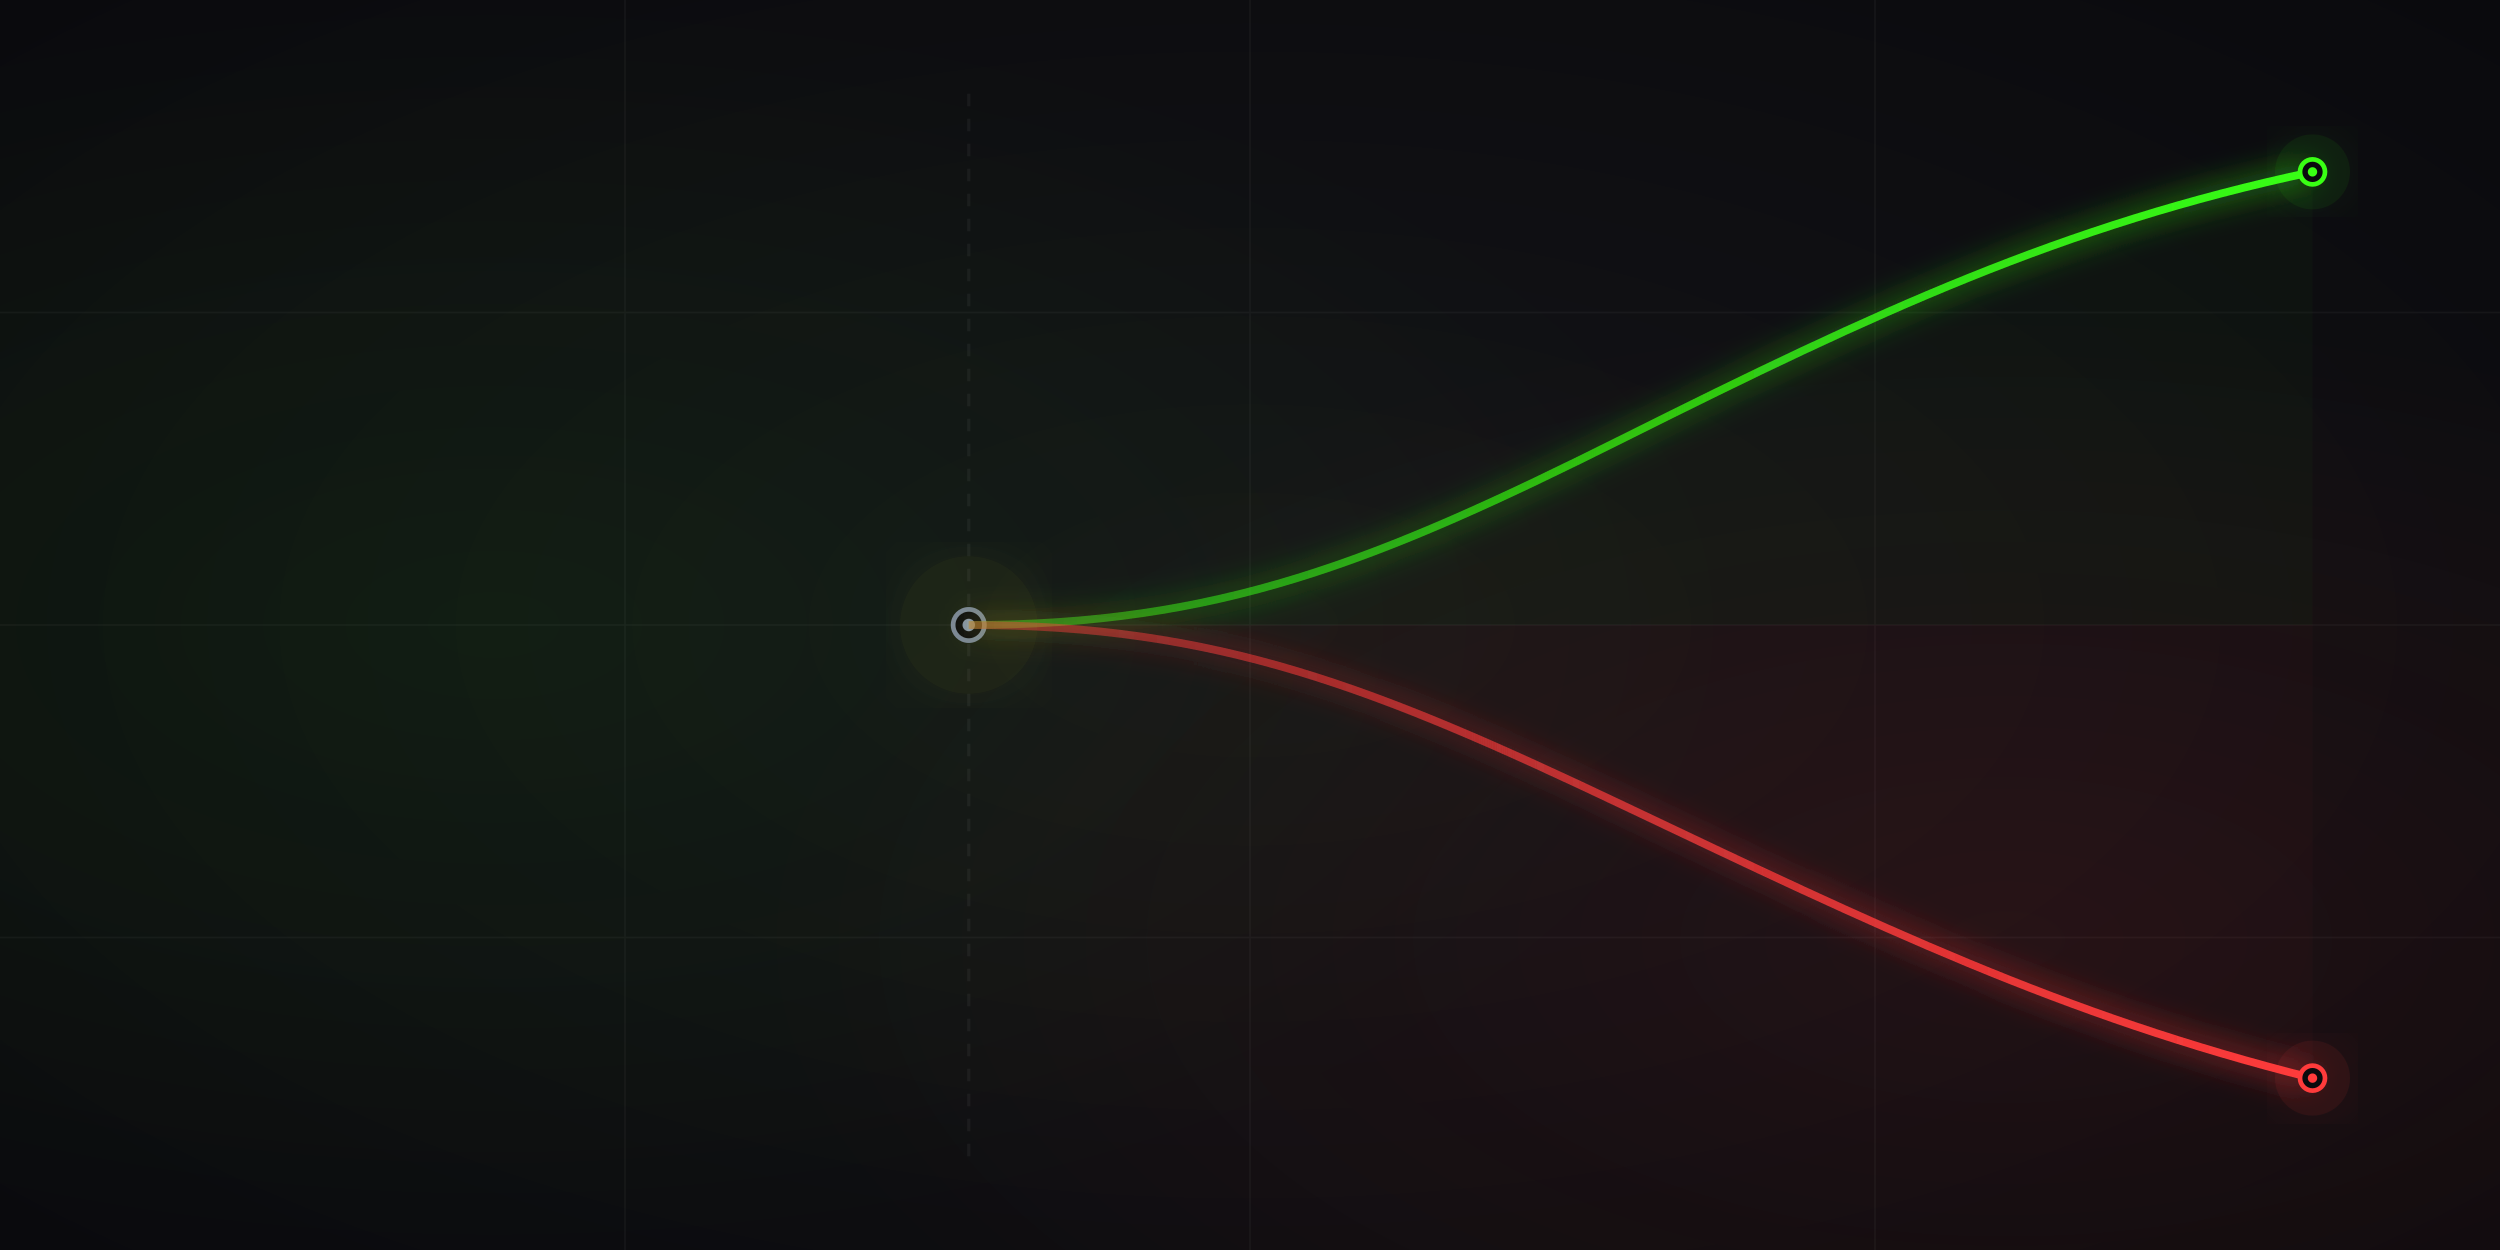
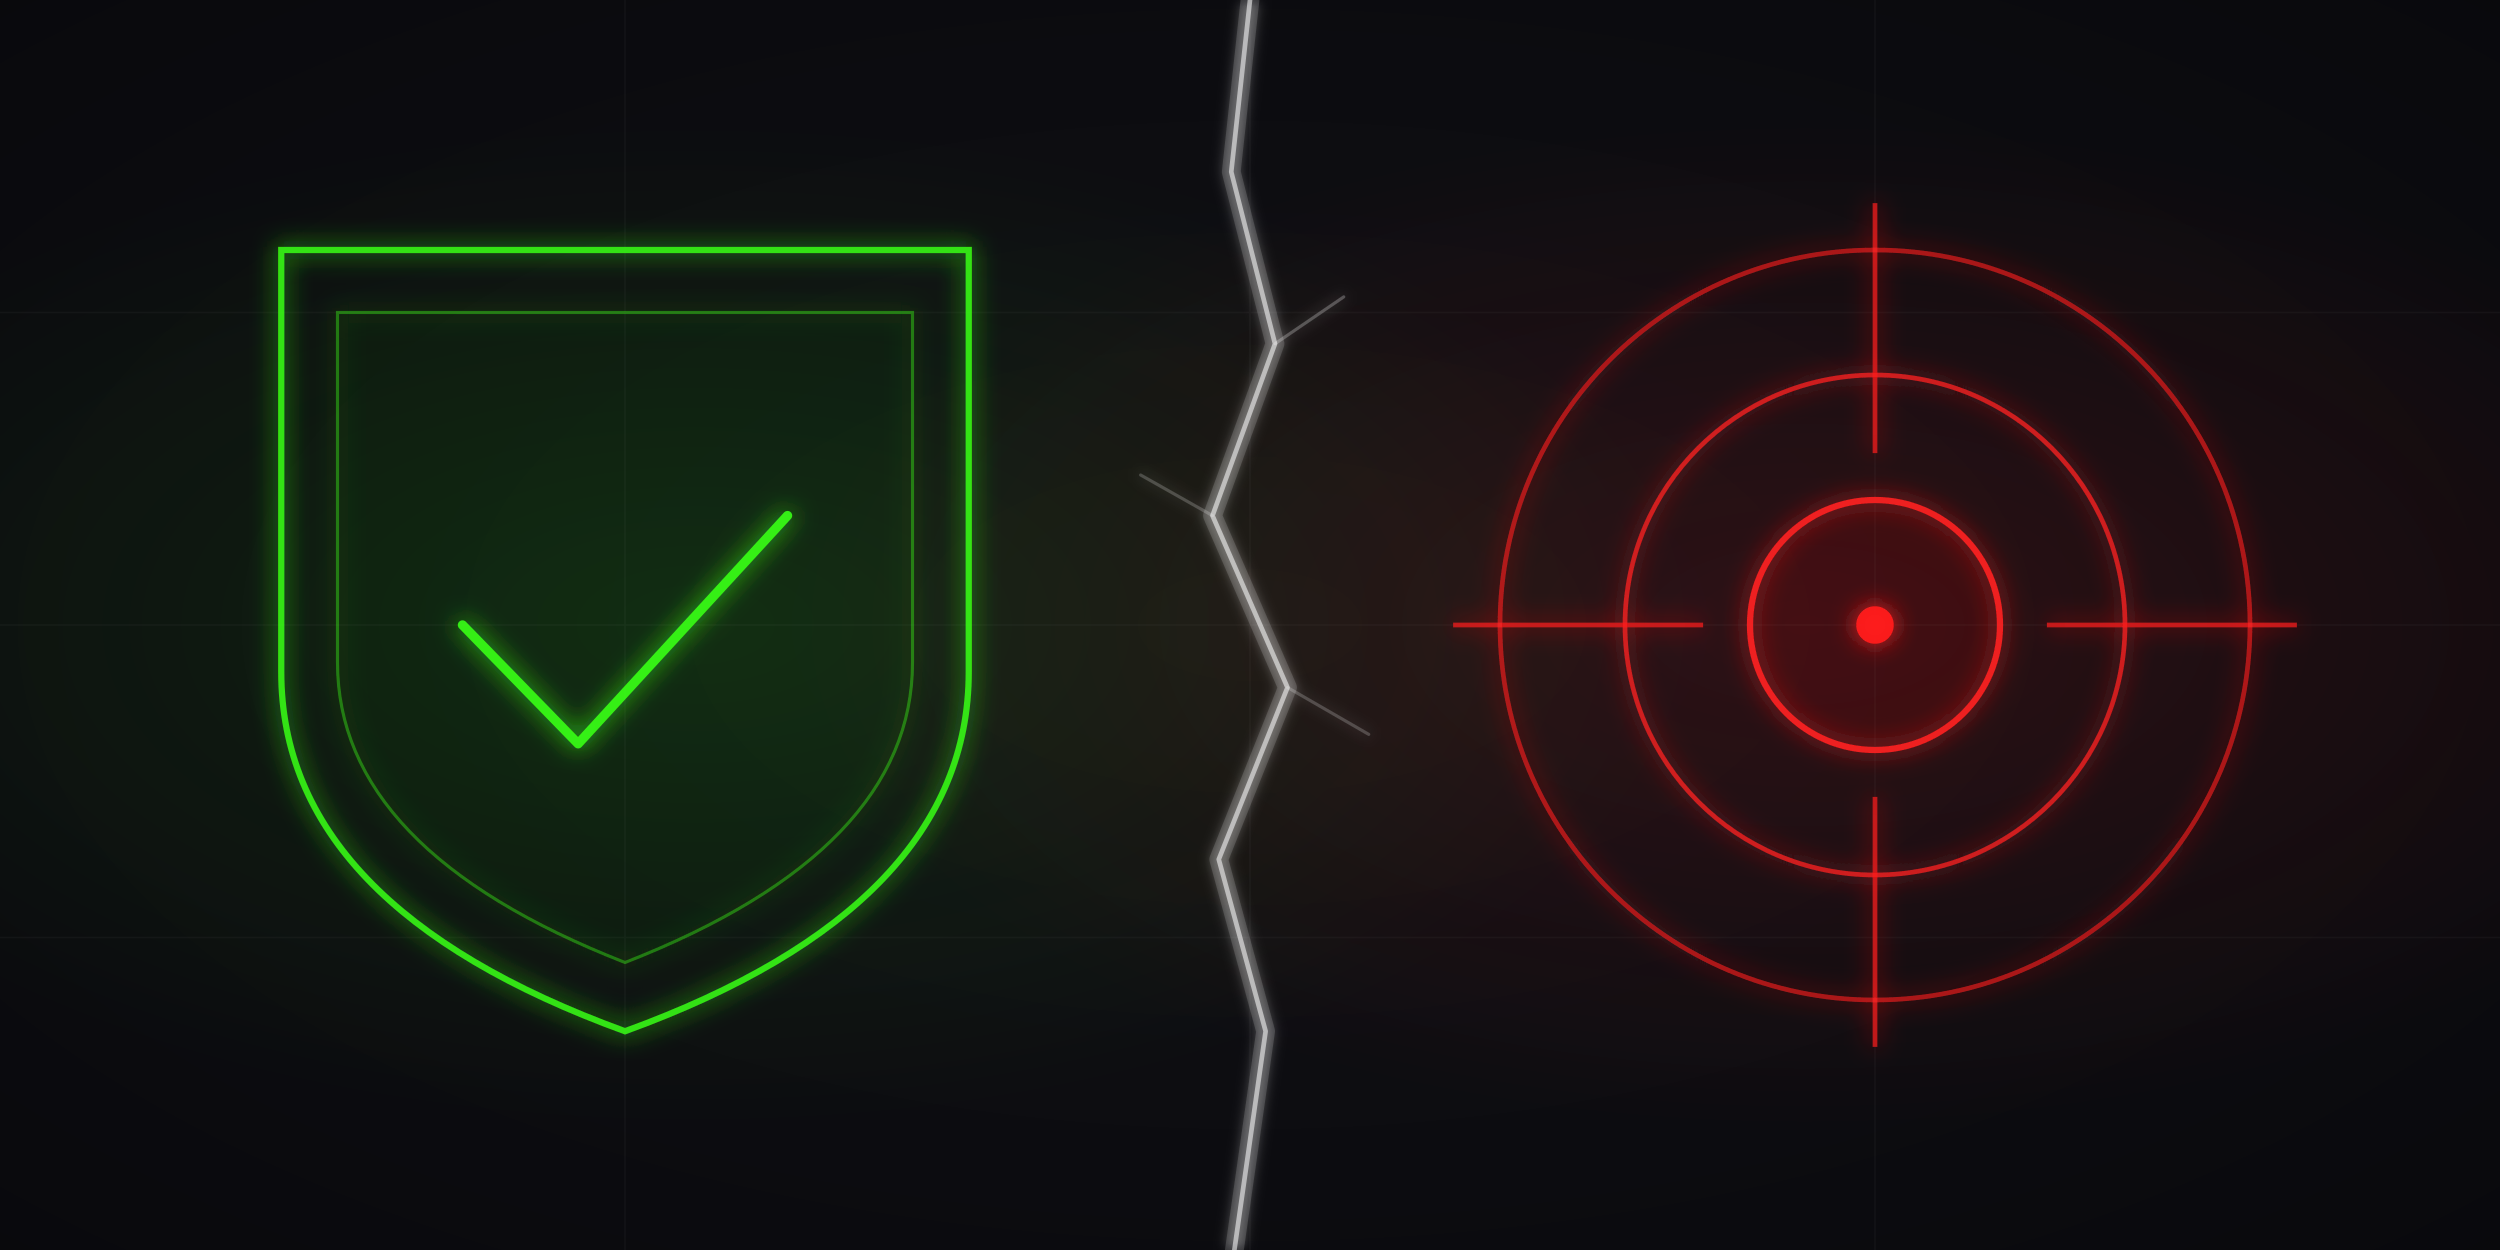
<svg xmlns="http://www.w3.org/2000/svg" viewBox="0 0 800 400" width="800" height="400">
  <defs>
-     <radialGradient id="bg" cx="50%" cy="50%" r="70%">
-       <stop offset="0%" stop-color="#141418" />
-       <stop offset="100%" stop-color="#0a0a0d" />
+     <radialGradient id="bg" cx="50%" cy="50%" r="80%">
+       <stop offset="0%" stop-color="#111116" />
+       <stop offset="100%" stop-color="#08080b" />
    </radialGradient>
-     <radialGradient id="glow-left" cx="20%" cy="50%" r="50%">
-       <stop offset="0%" stop-color="#39ff14" stop-opacity="0.06" />
+     <radialGradient id="glow-left" cx="28%" cy="50%" r="40%">
+       <stop offset="0%" stop-color="#39ff14" stop-opacity="0.10" />
      <stop offset="100%" stop-color="#39ff14" stop-opacity="0" />
    </radialGradient>
-     <radialGradient id="glow-right" cx="80%" cy="75%" r="50%">
-       <stop offset="0%" stop-color="#ff3b3b" stop-opacity="0.08" />
-       <stop offset="100%" stop-color="#ff3b3b" stop-opacity="0" />
+     <radialGradient id="glow-right" cx="72%" cy="50%" r="40%">
+       <stop offset="0%" stop-color="#ff2020" stop-opacity="0.13" />
+       <stop offset="100%" stop-color="#ff2020" stop-opacity="0" />
    </radialGradient>
-     <linearGradient id="line-green" x1="0%" y1="0%" x2="100%" y2="0%">
-       <stop offset="0%" stop-color="#39ff14" stop-opacity="0.4" />
-       <stop offset="100%" stop-color="#39ff14" stop-opacity="1" />
-     </linearGradient>
-     <linearGradient id="line-red" x1="0%" y1="0%" x2="100%" y2="0%">
-       <stop offset="0%" stop-color="#ff3b3b" stop-opacity="0.4" />
-       <stop offset="100%" stop-color="#ff3b3b" stop-opacity="1" />
-     </linearGradient>
-     <linearGradient id="line-entry" x1="0%" y1="0%" x2="100%" y2="0%">
-       <stop offset="0%" stop-color="#64748b" stop-opacity="0.3" />
-       <stop offset="100%" stop-color="#64748b" stop-opacity="0.7" />
-     </linearGradient>
-     <filter id="glow-green">
-       <feGaussianBlur stdDeviation="5" result="blur" />
+     <filter id="f-green" x="-50%" y="-50%" width="200%" height="200%">
+       <feGaussianBlur stdDeviation="4" result="b" />
      <feMerge>
-         <feMergeNode in="blur" />
+         <feMergeNode in="b" />
        <feMergeNode in="SourceGraphic" />
      </feMerge>
    </filter>
-     <filter id="glow-red">
-       <feGaussianBlur stdDeviation="5" result="blur" />
+     <filter id="f-red" x="-50%" y="-50%" width="200%" height="200%">
+       <feGaussianBlur stdDeviation="4" result="b" />
      <feMerge>
-         <feMergeNode in="blur" />
+         <feMergeNode in="b" />
        <feMergeNode in="SourceGraphic" />
      </feMerge>
    </filter>
-     <filter id="glow-dot">
-       <feGaussianBlur stdDeviation="10" result="blur" />
+     <filter id="f-crack" x="-20%" y="-20%" width="140%" height="140%">
+       <feGaussianBlur stdDeviation="2" result="b" />
      <feMerge>
-         <feMergeNode in="blur" />
+         <feMergeNode in="b" />
        <feMergeNode in="SourceGraphic" />
      </feMerge>
    </filter>
+     <clipPath id="clip-left">
+       <polygon points="0,0 400,0 380,400 0,400" />
+     </clipPath>
+     <clipPath id="clip-right">
+       <polygon points="420,0 800,0 800,400 400,400" />
+     </clipPath>
  </defs>
  <rect width="800" height="400" fill="url(#bg)" />
  <rect width="800" height="400" fill="url(#glow-left)" />
  <rect width="800" height="400" fill="url(#glow-right)" />
-   <g opacity="0.04" stroke="#ffffff" stroke-width="0.5">
+   <g opacity="0.035" stroke="#ffffff" stroke-width="0.5">
    <line x1="0" y1="100" x2="800" y2="100" />
    <line x1="0" y1="200" x2="800" y2="200" />
    <line x1="0" y1="300" x2="800" y2="300" />
    <line x1="200" y1="0" x2="200" y2="400" />
    <line x1="400" y1="0" x2="400" y2="400" />
    <line x1="600" y1="0" x2="600" y2="400" />
  </g>
-   <path d="M 60,200 C 140,200 200,200 310,200" fill="none" stroke="url(#line-entry)" stroke-width="2" />
-   <circle cx="310" cy="200" r="22" fill="#39ff14" opacity="0.04" filter="url(#glow-dot)" />
-   <circle cx="310" cy="200" r="22" fill="#ff3b3b" opacity="0.04" filter="url(#glow-dot)" />
-   <circle cx="310" cy="200" r="5" fill="#0a0a0d" stroke="#94a3b8" stroke-width="1.5" opacity="0.8" />
-   <circle cx="310" cy="200" r="2" fill="#94a3b8" opacity="0.9" />
-   <path d="M 310,200 C 390,200 440,180 520,140 C 600,100 660,72 740,55" fill="none" stroke="url(#line-green)" stroke-width="2.5" filter="url(#glow-green)" />
-   <path d="M 310,200 C 390,200 440,180 520,140 C 600,100 660,72 740,55 L 740,200 L 310,200 Z" fill="#39ff14" opacity="0.025" />
-   <circle cx="740" cy="55" r="12" fill="#39ff14" opacity="0.08" filter="url(#glow-dot)" />
-   <circle cx="740" cy="55" r="4" fill="#0a0a0d" stroke="#39ff14" stroke-width="1.5" />
-   <circle cx="740" cy="55" r="1.5" fill="#39ff14" />
-   <path d="M 310,200 C 390,200 440,220 520,258 C 600,296 660,325 740,345" fill="none" stroke="url(#line-red)" stroke-width="2.5" filter="url(#glow-red)" />
-   <path d="M 310,200 C 390,200 440,220 520,258 C 600,296 660,325 740,345 L 740,200 L 310,200 Z" fill="#ff3b3b" opacity="0.025" />
-   <circle cx="740" cy="345" r="12" fill="#ff3b3b" opacity="0.1" filter="url(#glow-dot)" />
-   <circle cx="740" cy="345" r="4" fill="#0a0a0d" stroke="#ff3b3b" stroke-width="1.5" />
-   <circle cx="740" cy="345" r="1.5" fill="#ff3b3b" />
-   <line x1="310" y1="30" x2="310" y2="370" stroke="rgba(255,255,255,0.05)" stroke-width="1" stroke-dasharray="4,4" />
+   <g clip-path="url(#clip-left)" filter="url(#f-green)">
+     <path d="M 200,80 L 310,80 L 310,215 Q 310,290 200,330 Q 90,290 90,215 L 90,80 Z" fill="none" stroke="#39ff14" stroke-width="2" opacity="0.85" />
+     <path d="M 200,100 L 292,100 L 292,212 Q 292,272 200,308 Q 108,272 108,212 L 108,100 Z" fill="rgba(57,255,20,0.04)" stroke="#39ff14" stroke-width="1" opacity="0.4" />
+     <polyline points="148,200 185,238 252,165" fill="none" stroke="#39ff14" stroke-width="3" stroke-linecap="round" stroke-linejoin="round" opacity="0.9" />
+   </g>
+   <g clip-path="url(#clip-right)" filter="url(#f-red)">
+     <circle cx="600" cy="200" r="120" fill="none" stroke="#ff2020" stroke-width="1.5" opacity="0.6" />
+     <circle cx="600" cy="200" r="80" fill="none" stroke="#ff2020" stroke-width="1.5" opacity="0.75" />
+     <circle cx="600" cy="200" r="40" fill="rgba(255,32,32,0.06)" stroke="#ff2020" stroke-width="2" opacity="0.9" />
+     <circle cx="600" cy="200" r="6" fill="#ff2020" opacity="0.95" />
+     <line x1="600" y1="65" x2="600" y2="145" stroke="#ff2020" stroke-width="1.5" opacity="0.7" />
+     <line x1="600" y1="255" x2="600" y2="335" stroke="#ff2020" stroke-width="1.5" opacity="0.7" />
+     <line x1="465" y1="200" x2="545" y2="200" stroke="#ff2020" stroke-width="1.5" opacity="0.7" />
+     <line x1="655" y1="200" x2="735" y2="200" stroke="#ff2020" stroke-width="1.5" opacity="0.7" />
+   </g>
+   <g filter="url(#f-crack)">
+     <polyline points="400,0 394,55 408,110 388,165 412,220 390,275 405,330 395,400" fill="none" stroke="rgba(255,255,255,0.55)" stroke-width="1.5" stroke-linecap="round" stroke-linejoin="round" />
+     <polyline points="400,0 394,55 408,110 388,165 412,220 390,275 405,330 395,400" fill="none" stroke="rgba(255,255,255,0.15)" stroke-width="6" stroke-linecap="round" stroke-linejoin="round" />
+     <line x1="408" y1="110" x2="430" y2="95" stroke="rgba(255,255,255,0.25)" stroke-width="1" stroke-linecap="round" />
+     <line x1="388" y1="165" x2="365" y2="152" stroke="rgba(255,255,255,0.20)" stroke-width="1" stroke-linecap="round" />
+     <line x1="412" y1="220" x2="438" y2="235" stroke="rgba(255,255,255,0.20)" stroke-width="1" stroke-linecap="round" />
+   </g>
</svg>
